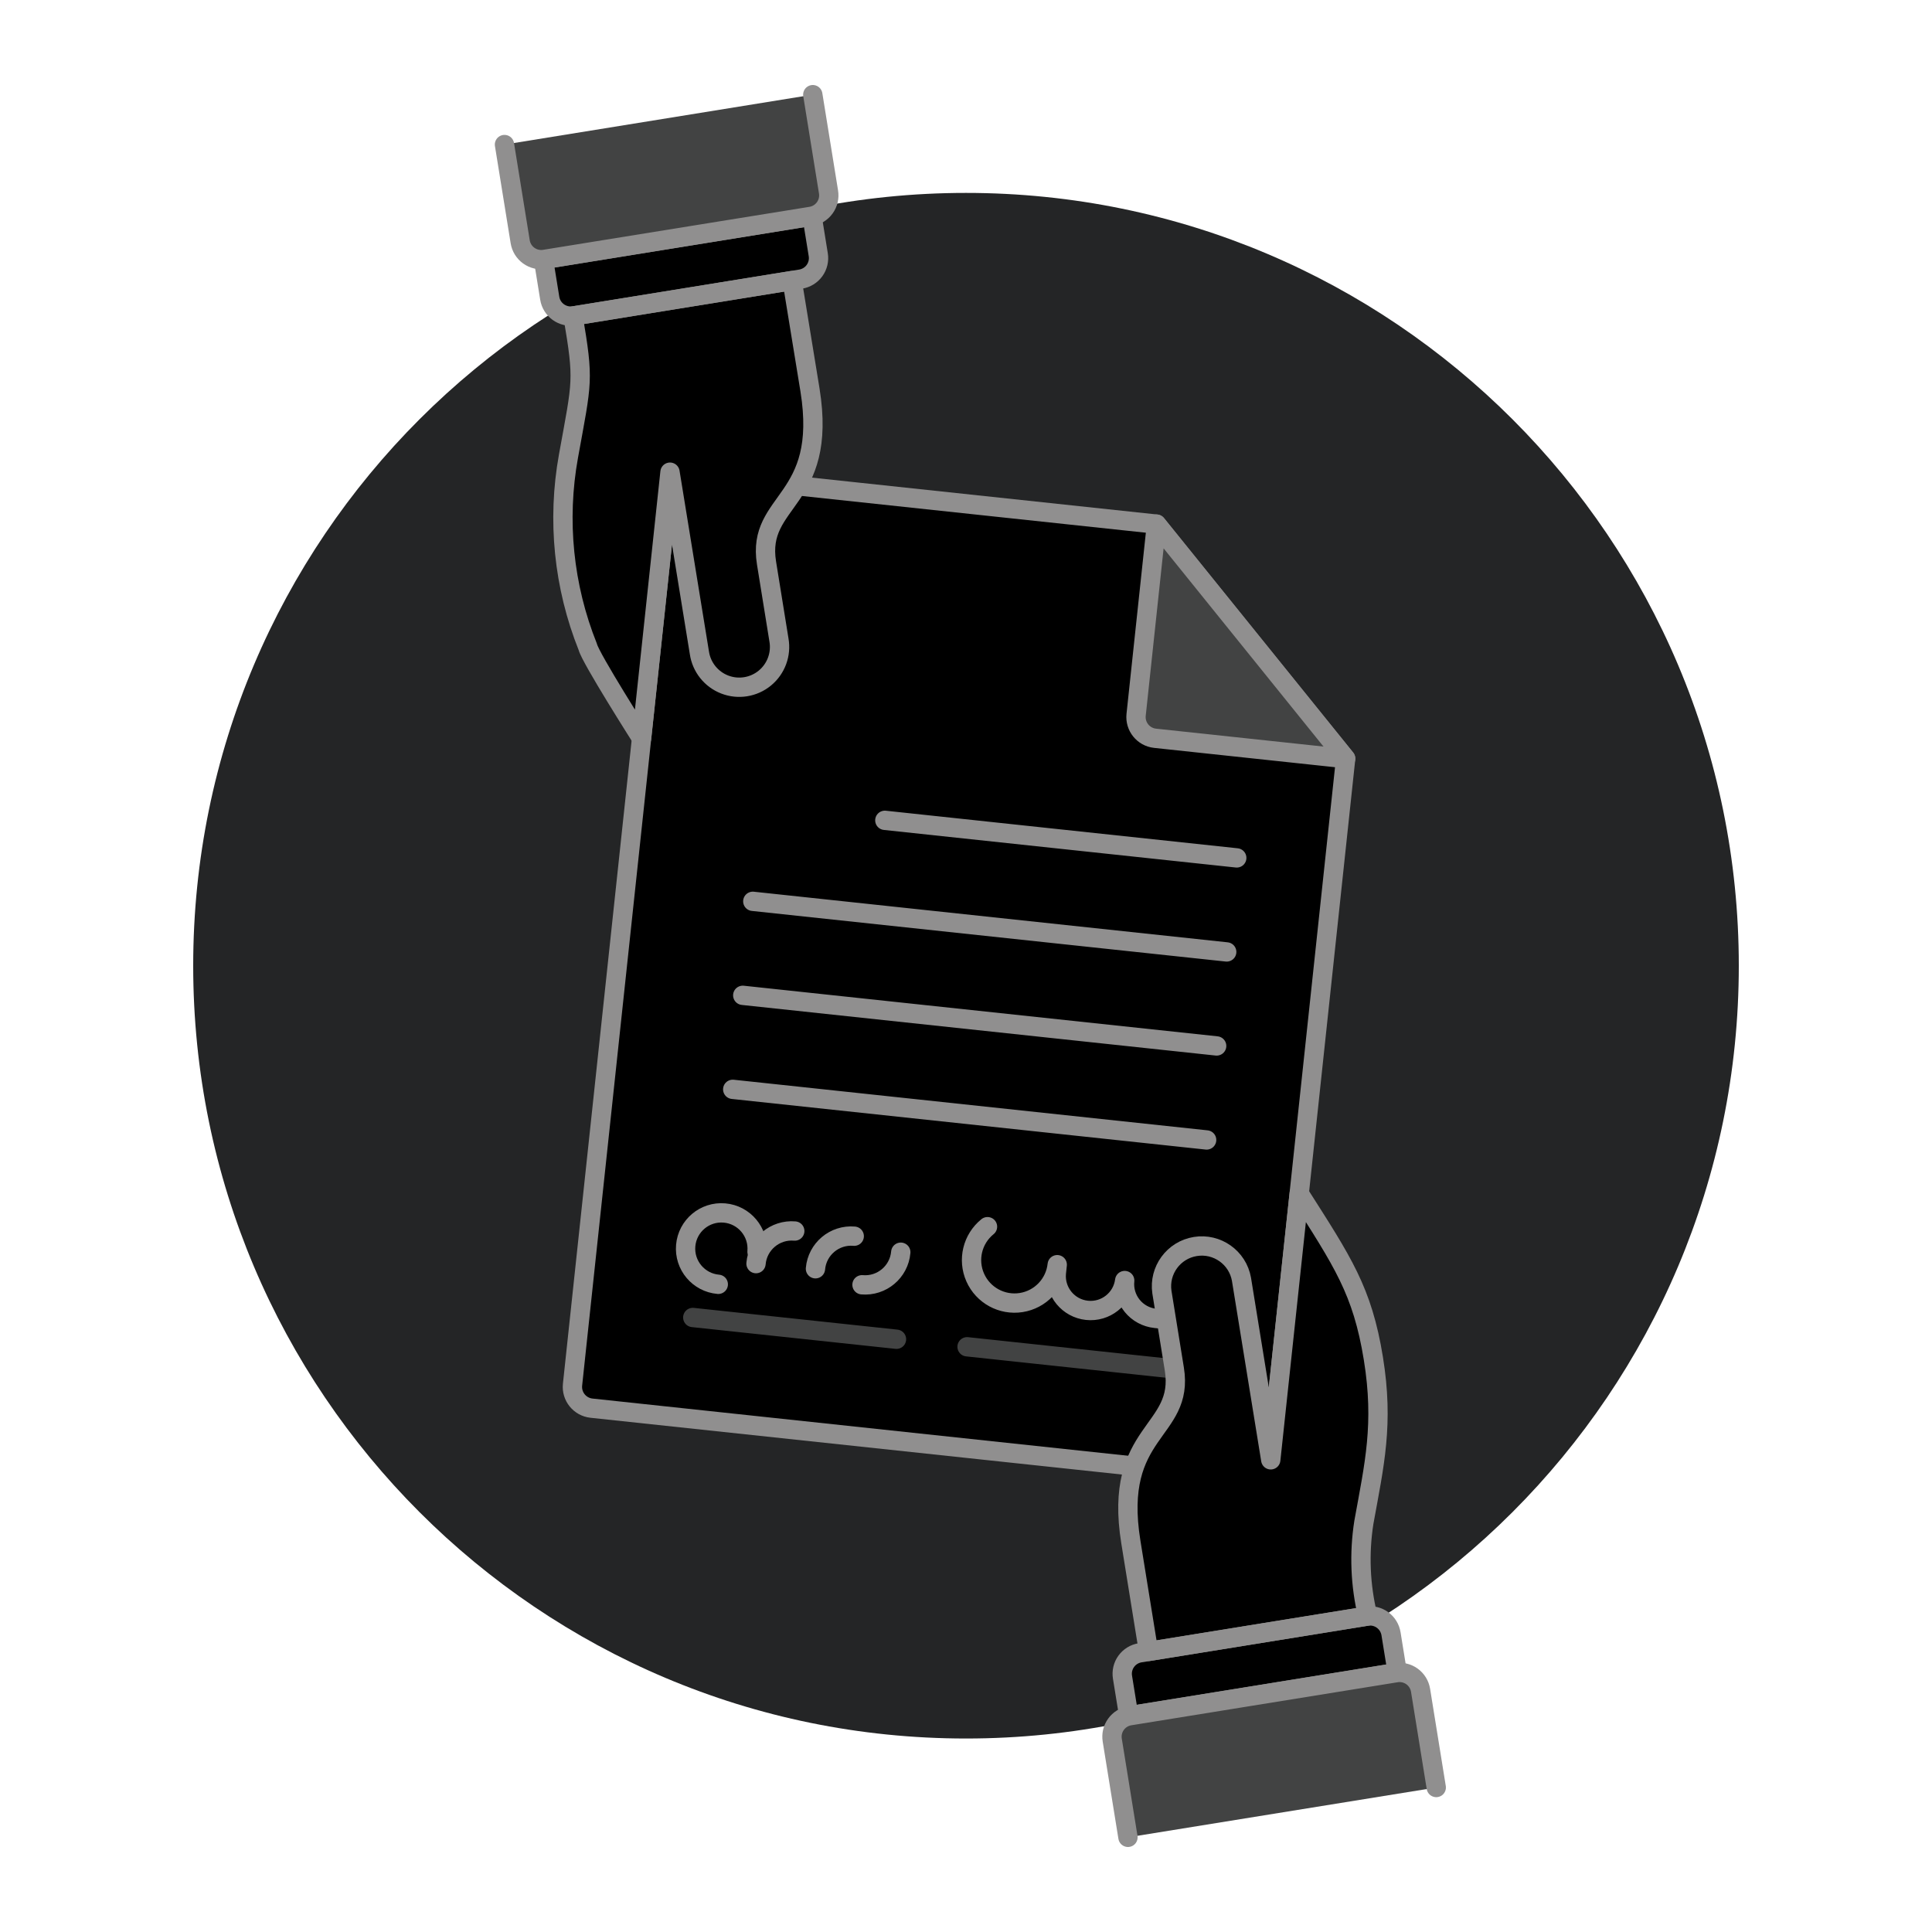
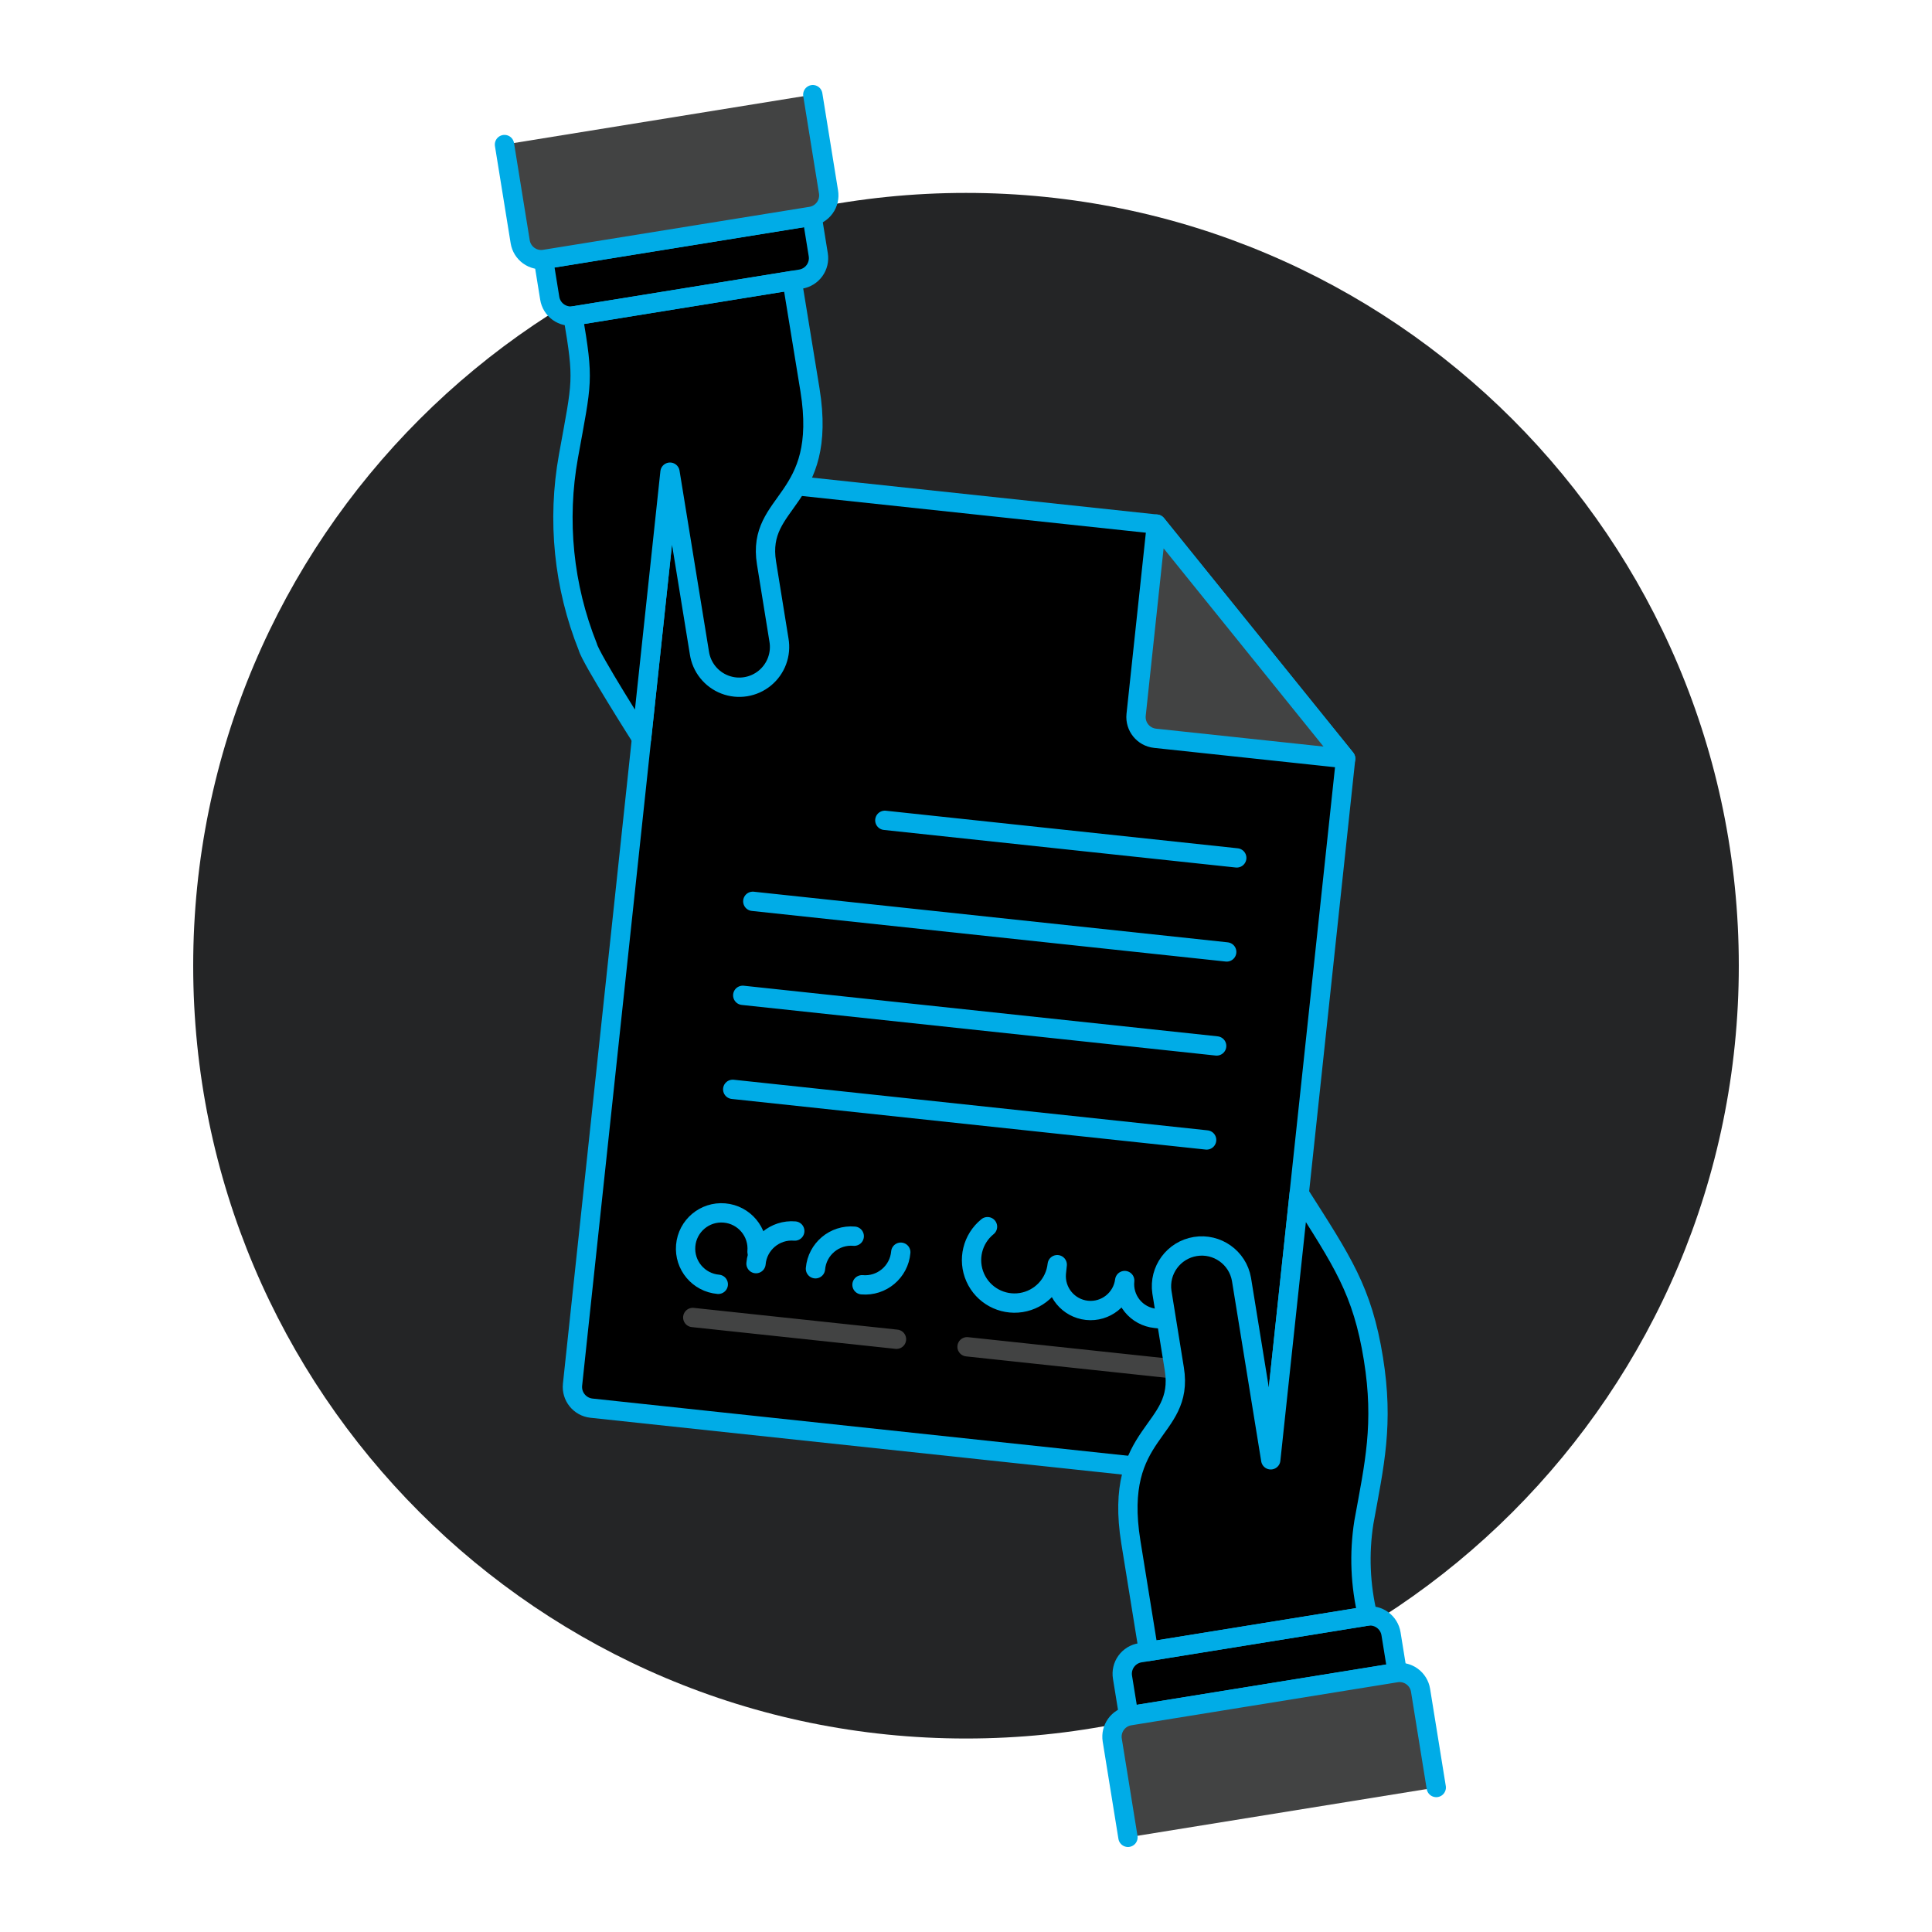
<svg xmlns="http://www.w3.org/2000/svg" version="1.1" viewBox="0 0 200 200" width="200" height="200">
  <g transform="matrix(2,0,0,2,0,0)">
    <path d="M10.000 49.985 A40.000 40.000 0 1 0 90.000 49.985 A40.000 40.000 0 1 0 10.000 49.985 Z" fill="#242526" />
-     <path d="M65.777,75.533a1.107,1.107,0,0,1-1.214.979l-33.95-3.626a1.106,1.106,0,0,1-.979-1.214L34.679,24.44l25.18,2.689,9.792,12.134Z" fill="#000000" stroke="#908f8f" stroke-linecap="round" stroke-linejoin="round" />
-     <path d="M45.799 42.46L64.014 44.405" fill="none" stroke="#908f8f" stroke-linecap="round" stroke-linejoin="round" />
-     <path d="M38.965 46.652L63.494 49.272" fill="none" stroke="#908f8f" stroke-linecap="round" stroke-linejoin="round" />
-     <path d="M38.445 51.518L62.974 54.138" fill="none" stroke="#908f8f" stroke-linecap="round" stroke-linejoin="round" />
-     <path d="M37.926 56.384L62.455 59.004" fill="none" stroke="#908f8f" stroke-linecap="round" stroke-linejoin="round" />
-     <path d="M51.113,63.493a2.224,2.224,0,1,0,3.609,1.967l-.047.443a1.78,1.78,0,0,0,3.539.378A1.78,1.78,0,0,0,59.8,68.239l1.327.142" fill="none" stroke="#908f8f" stroke-linecap="round" stroke-linejoin="round" />
+     <path d="M65.777,75.533a1.107,1.107,0,0,1-1.214.979l-33.95-3.626a1.106,1.106,0,0,1-.979-1.214L34.679,24.44l25.18,2.689,9.792,12.134Z" fill="#000000" stroke="#00ace7" stroke-linecap="round" stroke-linejoin="round" />
+     <path d="M45.799 42.46L64.014 44.405" fill="none" stroke="#00ace7" stroke-linecap="round" stroke-linejoin="round" />
+     <path d="M38.965 46.652L63.494 49.272" fill="none" stroke="#00ace7" stroke-linecap="round" stroke-linejoin="round" />
+     <path d="M38.445 51.518L62.974 54.138" fill="none" stroke="#00ace7" stroke-linecap="round" stroke-linejoin="round" />
+     <path d="M37.926 56.384L62.455 59.004" fill="none" stroke="#00ace7" stroke-linecap="round" stroke-linejoin="round" />
+     <path d="M51.113,63.493a2.224,2.224,0,1,0,3.609,1.967l-.047.443a1.78,1.78,0,0,0,3.539.378A1.78,1.78,0,0,0,59.8,68.239l1.327.142" fill="none" stroke="#00ace7" stroke-linecap="round" stroke-linejoin="round" />
    <path d="M50.055 69.709L60.599 70.835" fill="none" stroke="#424343" stroke-linecap="round" stroke-linejoin="round" />
    <path d="M35.858 68.193L46.402 69.319" fill="none" stroke="#424343" stroke-linecap="round" stroke-linejoin="round" />
-     <path d="M37.178,66.476a1.853,1.853,0,1,1,2.006-1.687" fill="none" stroke="#908f8f" stroke-linecap="round" stroke-linejoin="round" />
-     <path d="M46.624,64.814A1.853,1.853,0,0,1,44.617,66.5" fill="none" stroke="#908f8f" stroke-linecap="round" stroke-linejoin="round" />
-     <path d="M39.131,65.405a1.854,1.854,0,0,1,2.006-1.687" fill="none" stroke="#908f8f" stroke-linecap="round" stroke-linejoin="round" />
-     <path d="M42.208,65.671a1.853,1.853,0,0,1,2.007-1.686" fill="none" stroke="#908f8f" stroke-linecap="round" stroke-linejoin="round" />
-     <path d="M59.859,27.129,58.805,37a1.105,1.105,0,0,0,.979,1.213l9.867,1.054Z" fill="#424343" stroke="#908f8f" stroke-linecap="round" stroke-linejoin="round" />
+     <path d="M37.178,66.476a1.853,1.853,0,1,1,2.006-1.687" fill="none" stroke="#00ace7" stroke-linecap="round" stroke-linejoin="round" />
+     <path d="M46.624,64.814A1.853,1.853,0,0,1,44.617,66.5" fill="none" stroke="#00ace7" stroke-linecap="round" stroke-linejoin="round" />
+     <path d="M39.131,65.405a1.854,1.854,0,0,1,2.006-1.687" fill="none" stroke="#00ace7" stroke-linecap="round" stroke-linejoin="round" />
+     <path d="M42.208,65.671a1.853,1.853,0,0,1,2.007-1.686" fill="none" stroke="#00ace7" stroke-linecap="round" stroke-linejoin="round" />
+     <path d="M59.859,27.129,58.805,37a1.105,1.105,0,0,0,.979,1.213l9.867,1.054Z" fill="#424343" stroke="#00ace7" stroke-linecap="round" stroke-linejoin="round" />
    <path d="M65.774,75.56l-1.516-9.347a2.086,2.086,0,0,0-4.118.666l.643,3.98c.536,3.316-3.193,3.122-2.25,8.956l.915,5.663,11.345-1.834a12.394,12.394,0,0,1-.2-4.844c.546-3.014,1.041-5.087.494-8.477-.57-3.525-1.6-5.022-3.84-8.541Z" fill="#000000" />
-     <path d="M72.322,86.566l-.323-2a1.1,1.1,0,0,0-1.264-.913L59.013,85.548a1.1,1.1,0,0,0-.913,1.264l.324,2Z" fill="#000000" stroke="#908f8f" stroke-linecap="round" stroke-linejoin="round" />
-     <path d="M65.774,75.56l-1.516-9.347a2.086,2.086,0,0,0-4.118.666l.643,3.98c.536,3.316-3.193,3.122-2.25,8.956l.915,5.663,11.345-1.834a12.394,12.394,0,0,1-.2-4.844c.546-3.014,1.041-5.087.494-8.477-.57-3.525-1.6-5.022-3.84-8.541Z" fill="none" stroke="#908f8f" stroke-linecap="round" stroke-linejoin="round" />
-     <path d="M58.383,95.1l-.813-5.03a1.1,1.1,0,0,1,.912-1.264l13.781-2.227a1.1,1.1,0,0,1,1.265.912l.812,5.03" fill="#424343" stroke="#908f8f" stroke-linecap="round" stroke-linejoin="round" />
+     <path d="M72.322,86.566l-.323-2a1.1,1.1,0,0,0-1.264-.913L59.013,85.548a1.1,1.1,0,0,0-.913,1.264l.324,2Z" fill="#000000" stroke="#00ace7" stroke-linecap="round" stroke-linejoin="round" />
+     <path d="M65.774,75.56l-1.516-9.347a2.086,2.086,0,0,0-4.118.666l.643,3.98c.536,3.316-3.193,3.122-2.25,8.956l.915,5.663,11.345-1.834a12.394,12.394,0,0,1-.2-4.844c.546-3.014,1.041-5.087.494-8.477-.57-3.525-1.6-5.022-3.84-8.541Z" fill="none" stroke="#00ace7" stroke-linecap="round" stroke-linejoin="round" />
+     <path d="M58.383,95.1l-.813-5.03a1.1,1.1,0,0,1,.912-1.264l13.781-2.227a1.1,1.1,0,0,1,1.265.912l.812,5.03" fill="#424343" stroke="#00ace7" stroke-linecap="round" stroke-linejoin="round" />
    <path d="M34.679,24.44,36.2,33.787a2.086,2.086,0,1,0,4.118-.666l-.643-3.98c-.536-3.316,3.192-3.122,2.25-8.956L41,14.522,29.659,16.356c.571,3.387.476,3.326-.235,7.254a17.972,17.972,0,0,0,1,9.875c.139.575,2.784,4.733,2.784,4.733Z" fill="#000000" />
-     <path d="M28.131,13.434l.323,2a1.1,1.1,0,0,0,1.264.913l11.722-1.9a1.1,1.1,0,0,0,.913-1.264l-.324-2Z" fill="#000000" stroke="#908f8f" stroke-linecap="round" stroke-linejoin="round" />
-     <path d="M34.679,24.44,36.2,33.787a2.086,2.086,0,1,0,4.118-.666l-.643-3.98c-.536-3.316,3.192-3.122,2.25-8.956L41,14.522,29.659,16.356c.571,3.387.476,3.326-.235,7.254a17.972,17.972,0,0,0,1,9.875c.139.575,2.784,4.733,2.784,4.733Z" fill="none" stroke="#908f8f" stroke-linecap="round" stroke-linejoin="round" />
-     <path d="M42.07,4.9l.813,5.03A1.1,1.1,0,0,1,41.97,11.2L28.19,13.424a1.1,1.1,0,0,1-1.265-.912l-.813-5.03" fill="#424343" stroke="#908f8f" stroke-linecap="round" stroke-linejoin="round" />
+     <path d="M28.131,13.434l.323,2a1.1,1.1,0,0,0,1.264.913l11.722-1.9a1.1,1.1,0,0,0,.913-1.264l-.324-2Z" fill="#000000" stroke="#00ace7" stroke-linecap="round" stroke-linejoin="round" />
+     <path d="M34.679,24.44,36.2,33.787a2.086,2.086,0,1,0,4.118-.666l-.643-3.98c-.536-3.316,3.192-3.122,2.25-8.956L41,14.522,29.659,16.356c.571,3.387.476,3.326-.235,7.254a17.972,17.972,0,0,0,1,9.875c.139.575,2.784,4.733,2.784,4.733Z" fill="none" stroke="#00ace7" stroke-linecap="round" stroke-linejoin="round" />
+     <path d="M42.07,4.9l.813,5.03A1.1,1.1,0,0,1,41.97,11.2L28.19,13.424a1.1,1.1,0,0,1-1.265-.912l-.813-5.03" fill="#424343" stroke="#00ace7" stroke-linecap="round" stroke-linejoin="round" />
  </g>
</svg>
